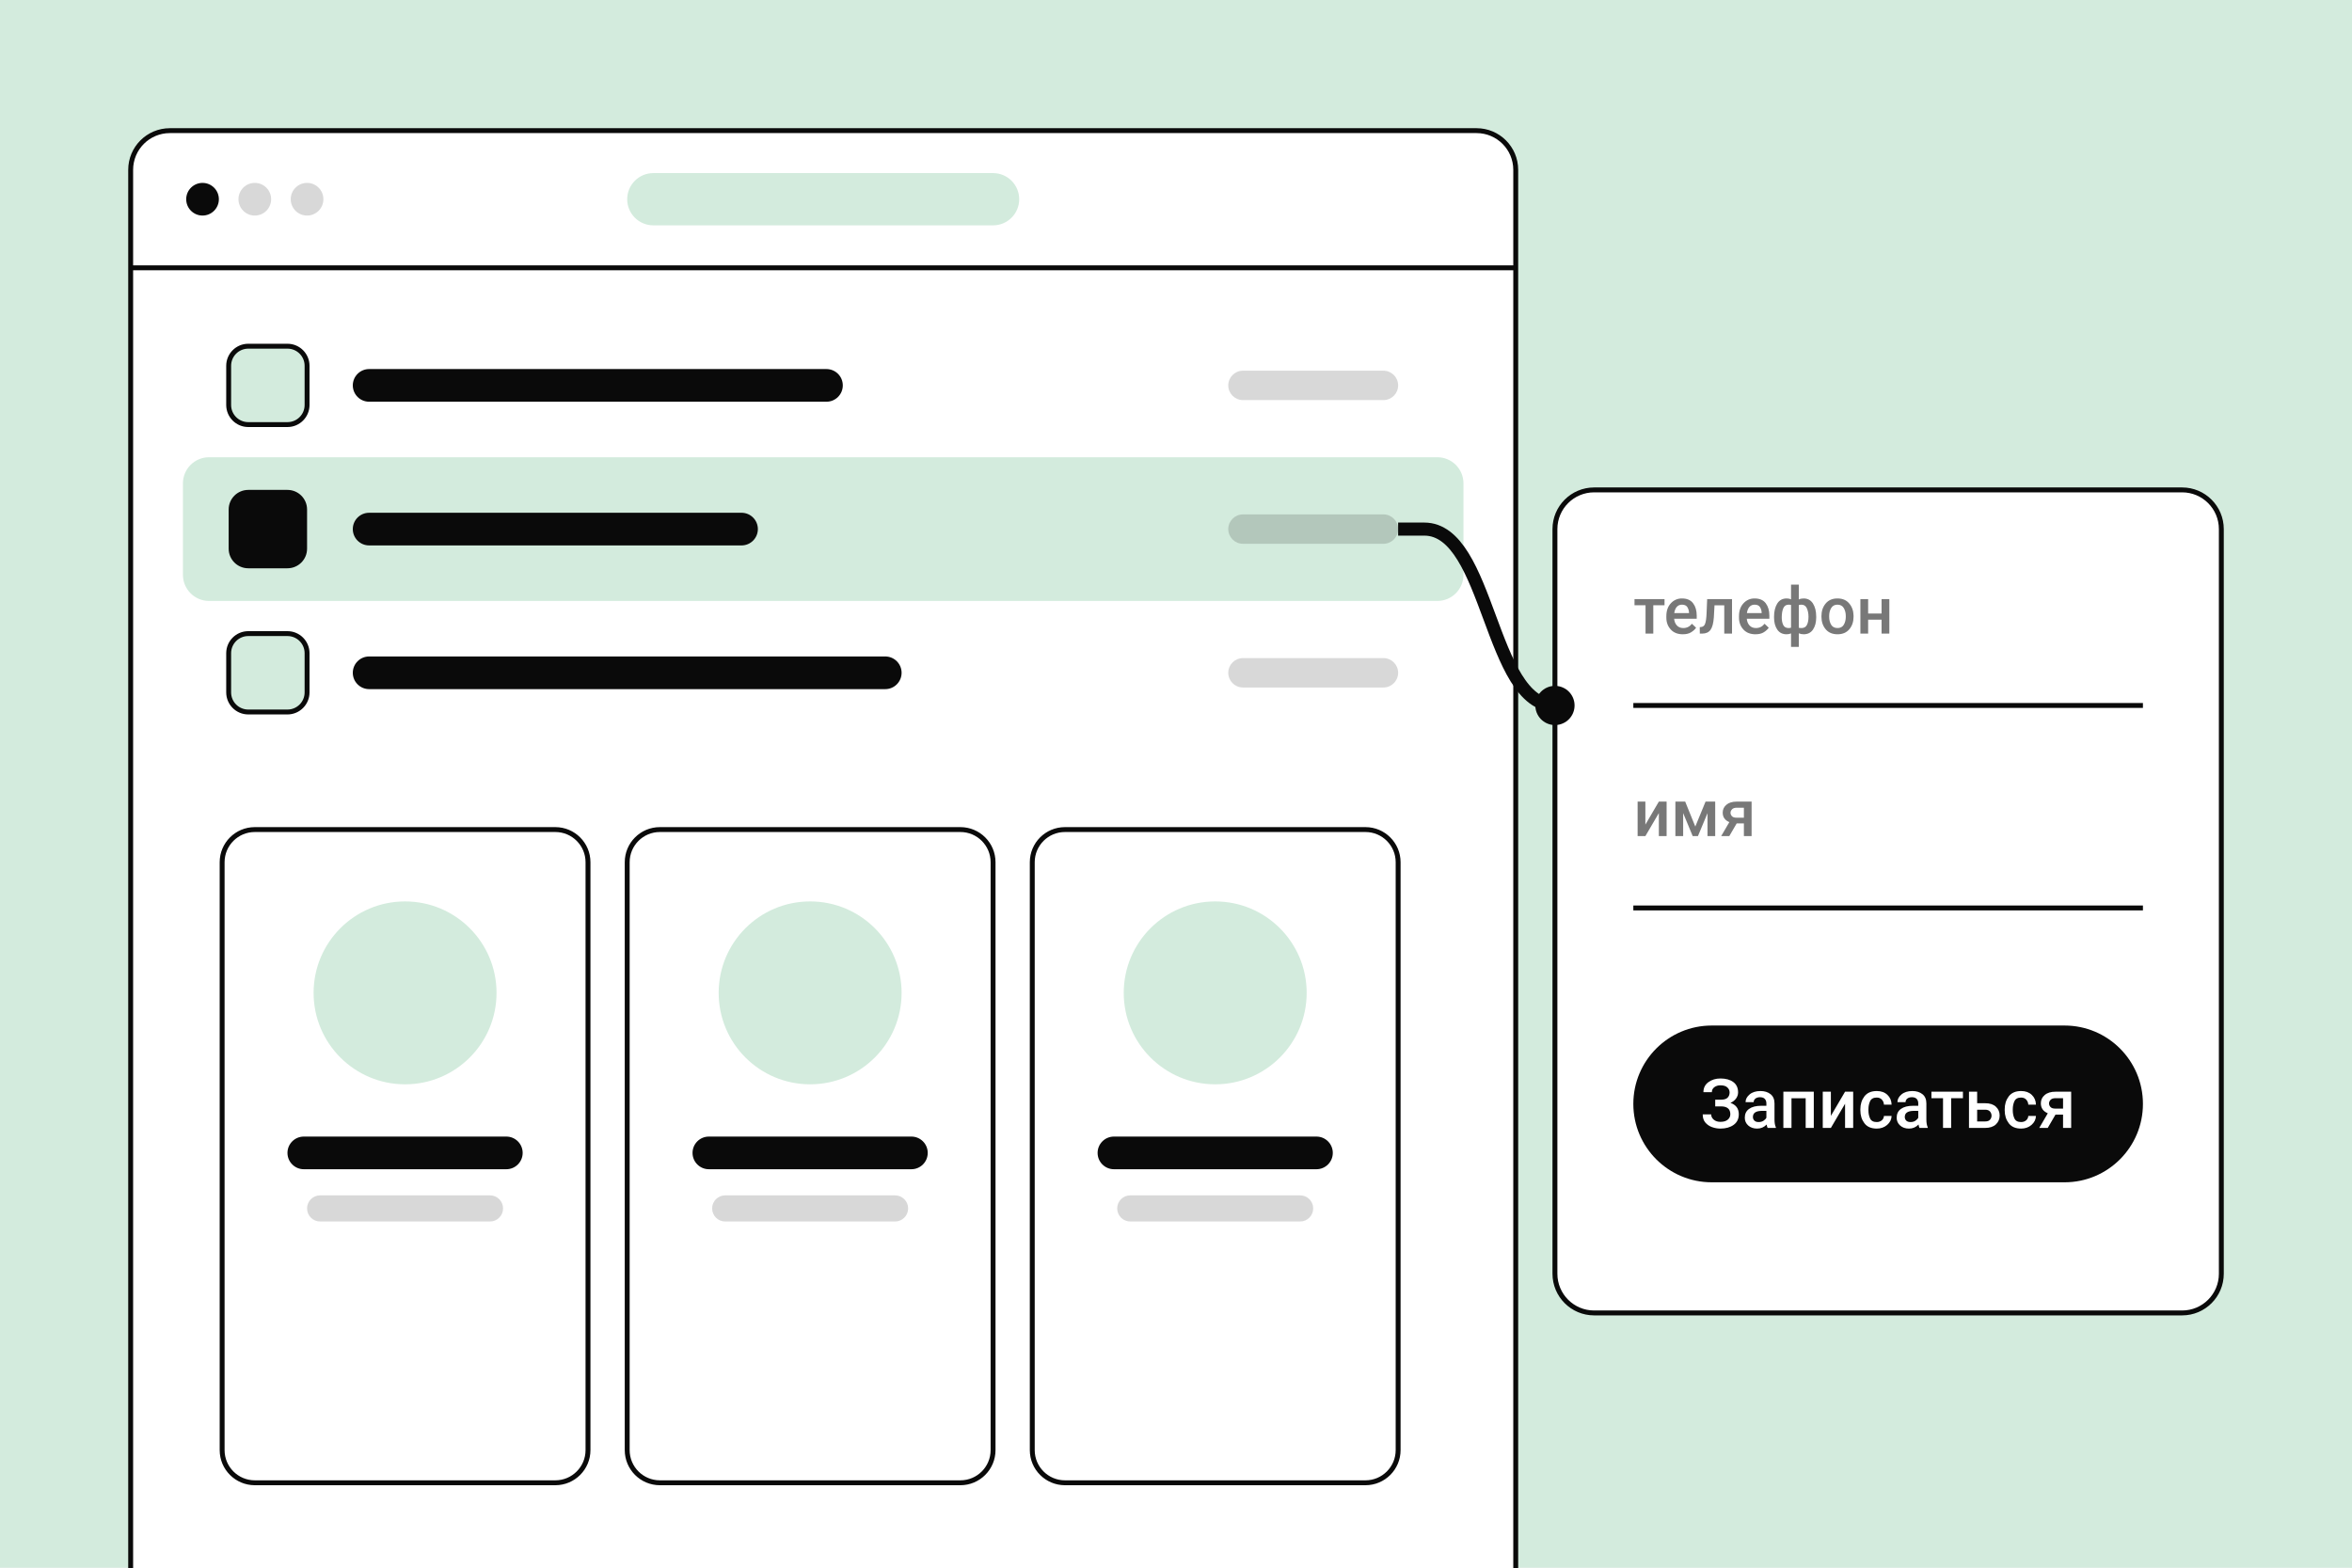
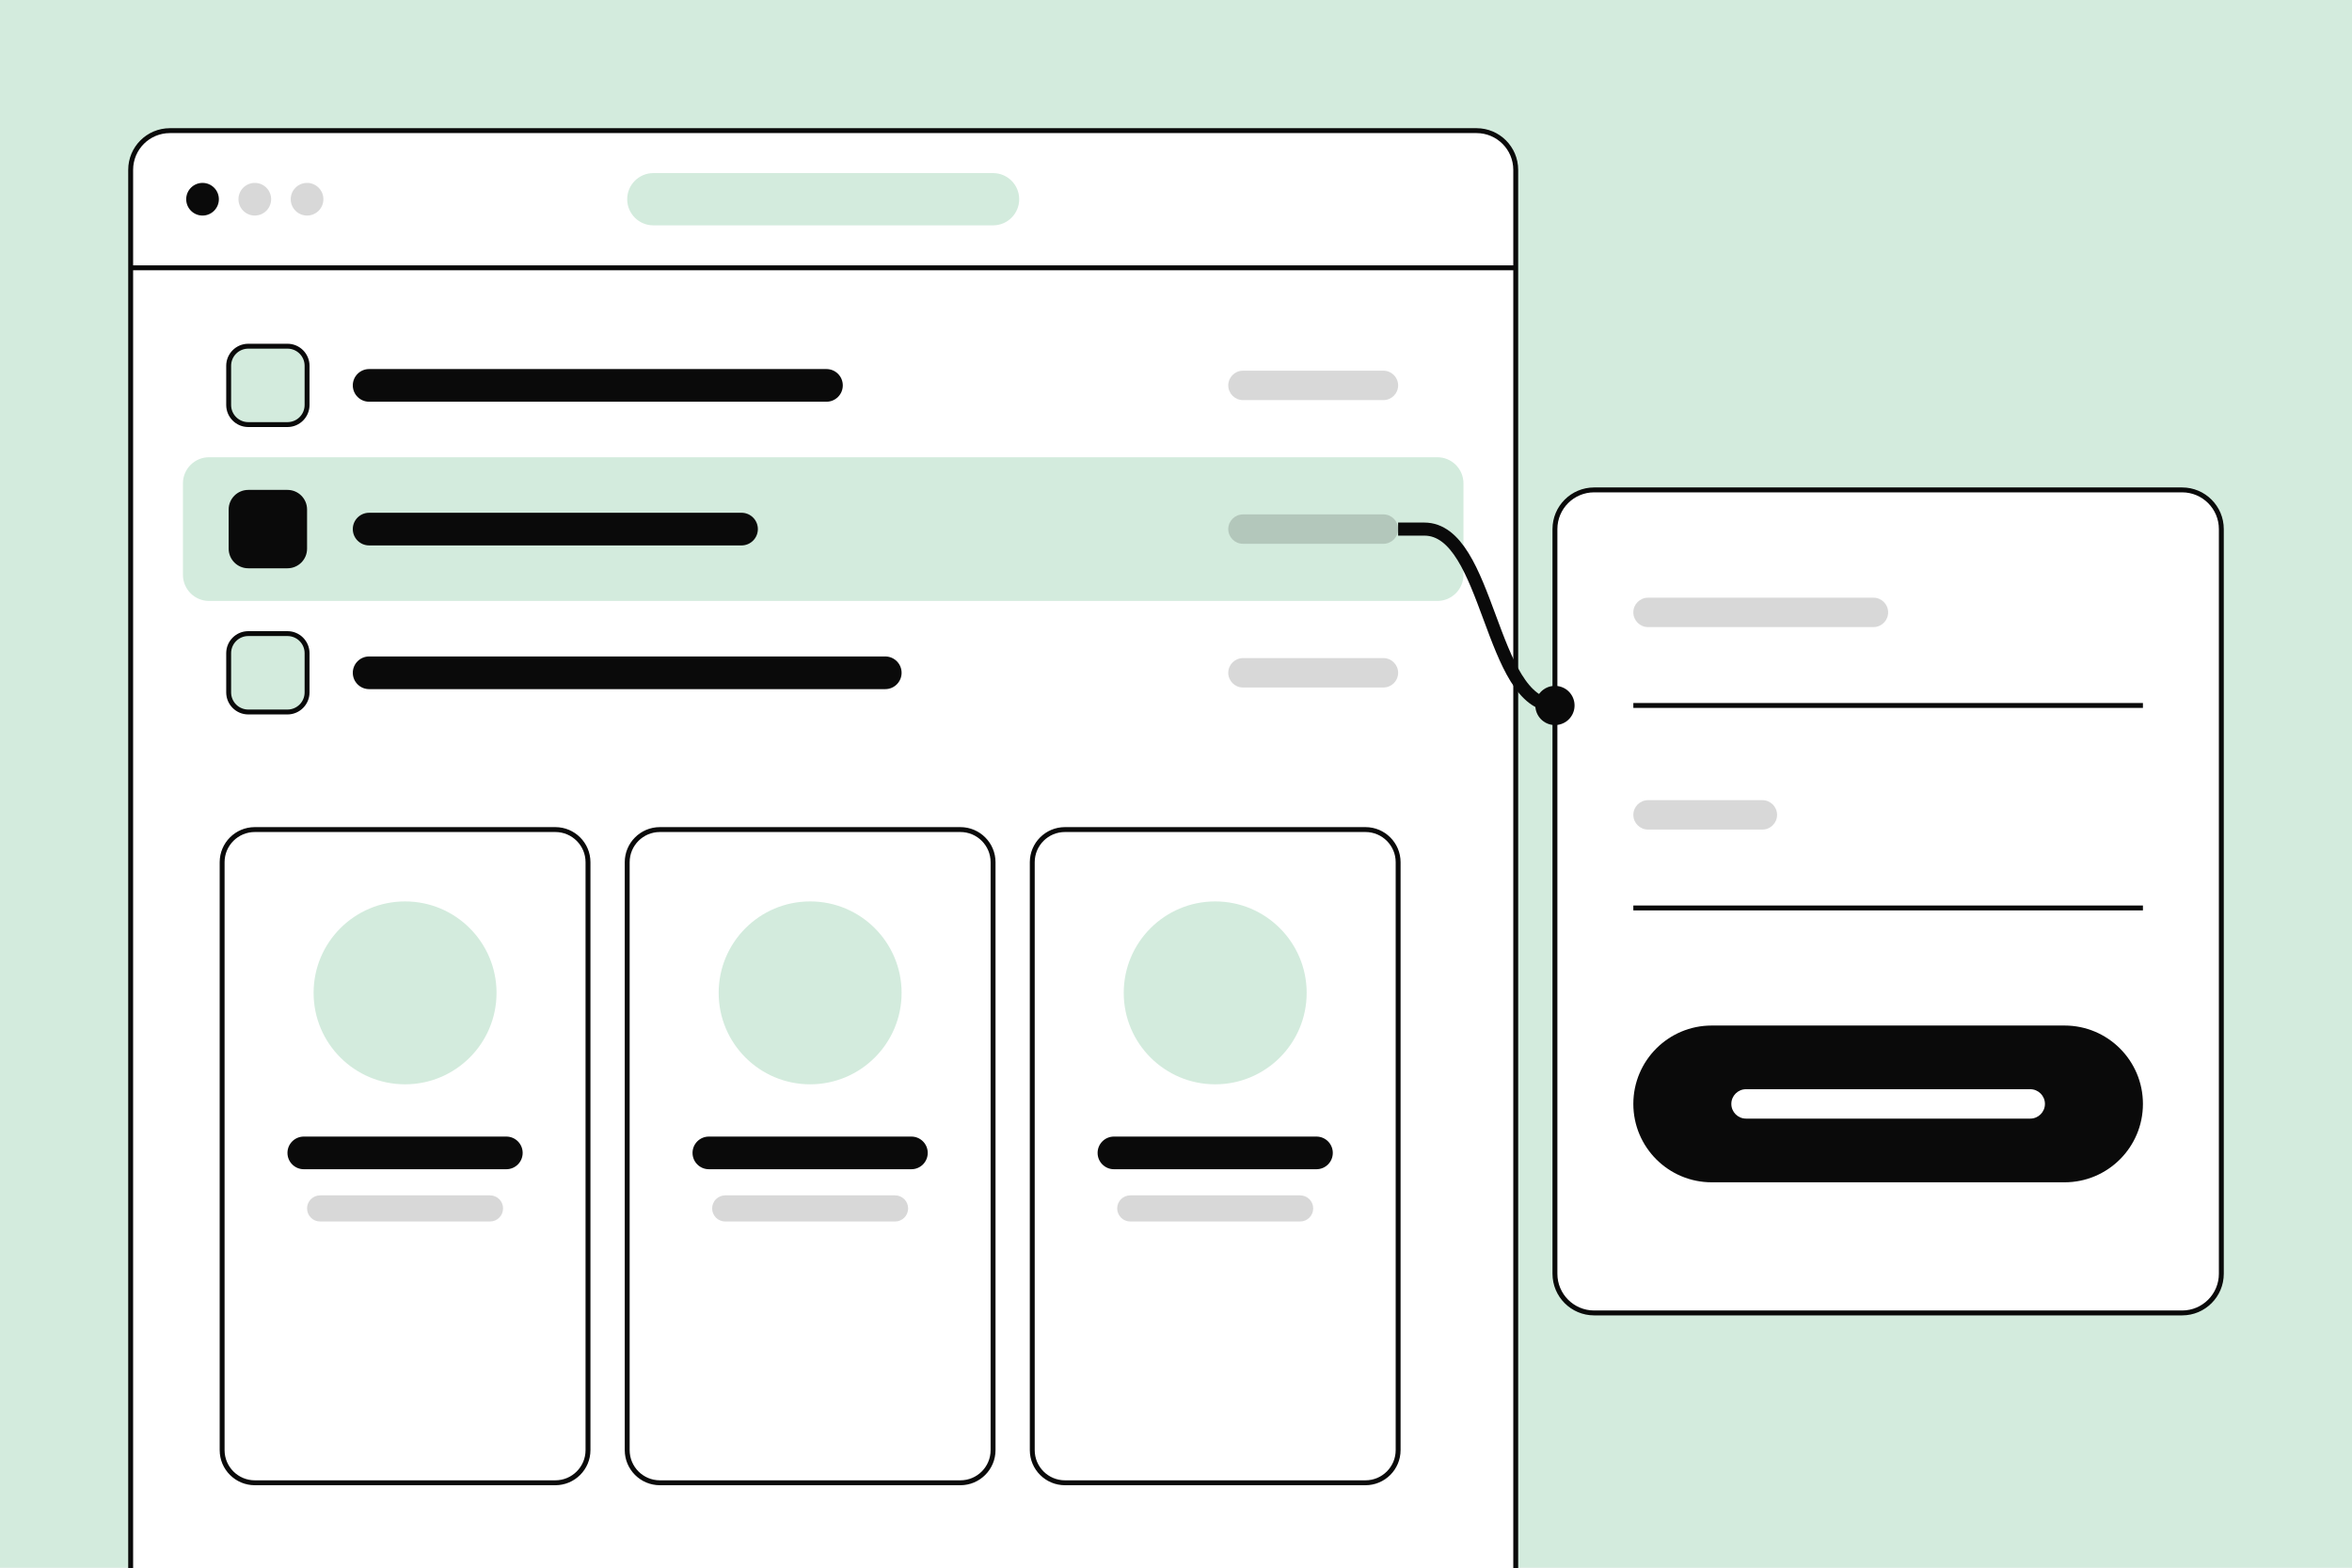
<svg xmlns="http://www.w3.org/2000/svg" width="720" height="480" viewBox="0 0 720 480" font-family="system-ui, -apple-system, 'Segoe UI', Roboto, sans-serif" font-weight="500">
  <rect width="720" height="480" fill="#d3ebdd" />
  <rect x="40" y="40" width="424" height="520" rx="12" fill="#fff" stroke="#0a0a0a" stroke-width="1.5" vector-effect="non-scaling-stroke" />
  <circle cx="62" cy="61" r="5" fill="#0a0a0a" />
  <circle cx="78" cy="61" r="5" fill="#0a0a0a" fill-opacity="0.16" />
  <circle cx="94" cy="61" r="5" fill="#0a0a0a" fill-opacity="0.16" />
  <rect x="192" y="53" width="120" height="16" rx="8" fill="#d3ebdd" />
  <path d="M40 82H464" stroke="#0a0a0a" stroke-width="1.5" vector-effect="non-scaling-stroke" />
  <rect x="56" y="140" width="392" height="44" rx="8" fill="#d3ebdd" />
  <rect x="70" y="106" width="24" height="24" rx="6" fill="#d3ebdd" stroke="#0a0a0a" stroke-width="1.5" vector-effect="non-scaling-stroke" />
  <rect x="108" y="113" width="150" height="10" rx="5" fill="#0a0a0a" />
  <rect x="376" y="113.5" width="52" height="9" rx="4.5" fill="#0a0a0a" fill-opacity="0.16" />
  <rect x="70" y="150" width="24" height="24" rx="6" fill="#0a0a0a" />
  <rect x="108" y="157" width="124" height="10" rx="5" fill="#0a0a0a" />
  <rect x="376" y="157.5" width="52" height="9" rx="4.5" fill="#0a0a0a" fill-opacity="0.16" />
  <rect x="70" y="194" width="24" height="24" rx="6" fill="#d3ebdd" stroke="#0a0a0a" stroke-width="1.5" vector-effect="non-scaling-stroke" />
  <rect x="108" y="201" width="168" height="10" rx="5" fill="#0a0a0a" />
  <rect x="376" y="201.5" width="52" height="9" rx="4.5" fill="#0a0a0a" fill-opacity="0.16" />
  <rect x="68" y="254" width="112" height="200" rx="10" fill="#fff" stroke="#0a0a0a" stroke-width="1.5" vector-effect="non-scaling-stroke" />
  <circle cx="124" cy="304" r="28" fill="#d3ebdd" />
  <rect x="88" y="348" width="72" height="10" rx="5" fill="#0a0a0a" />
  <rect x="94" y="366" width="60" height="8" rx="4" fill="#0a0a0a" fill-opacity="0.16" />
  <rect x="192" y="254" width="112" height="200" rx="10" fill="#fff" stroke="#0a0a0a" stroke-width="1.5" vector-effect="non-scaling-stroke" />
  <circle cx="248" cy="304" r="28" fill="#d3ebdd" />
  <rect x="212" y="348" width="72" height="10" rx="5" fill="#0a0a0a" />
  <rect x="218" y="366" width="60" height="8" rx="4" fill="#0a0a0a" fill-opacity="0.16" />
  <rect x="316" y="254" width="112" height="200" rx="10" fill="#fff" stroke="#0a0a0a" stroke-width="1.5" vector-effect="non-scaling-stroke" />
  <circle cx="372" cy="304" r="28" fill="#d3ebdd" />
  <rect x="336" y="348" width="72" height="10" rx="5" fill="#0a0a0a" />
  <rect x="342" y="366" width="60" height="8" rx="4" fill="#0a0a0a" fill-opacity="0.16" />
  <rect x="476" y="150" width="204" height="252" rx="12" fill="#fff" stroke="#0a0a0a" stroke-width="1.5" vector-effect="non-scaling-stroke" />
-   <text x="500" y="194" font-size="20" fill="#0a0a0a" fill-opacity="0.55">телефон</text>
+   <rect x="500" y="183" width="78" height="9" rx="4.5" fill="#0a0a0a" fill-opacity="0.16" />
  <path d="M500 216H656" stroke="#0a0a0a" stroke-width="1.5" vector-effect="non-scaling-stroke" />
-   <text x="500" y="256" font-size="20" fill="#0a0a0a" fill-opacity="0.55">имя</text>
+   <rect x="500" y="245" width="44" height="9" rx="4.5" fill="#0a0a0a" fill-opacity="0.16" />
  <path d="M500 278H656" stroke="#0a0a0a" stroke-width="1.5" vector-effect="non-scaling-stroke" />
  <rect x="500" y="314" width="156" height="48" rx="24" fill="#0a0a0a" />
-   <text x="578" y="345.35" font-size="21" fill="#fff" text-anchor="middle">Записаться</text>
+   <rect x="530" y="333.5" width="96" height="9" rx="4.5" fill="#fff" />
  <path d="M428 162H436C456 162 456 216 476 216" fill="none" stroke="#0a0a0a" stroke-width="4" vector-effect="non-scaling-stroke" />
  <path d="M476 216h.01" stroke="#0a0a0a" stroke-width="12" vector-effect="non-scaling-stroke" stroke-linecap="round" />
</svg>
